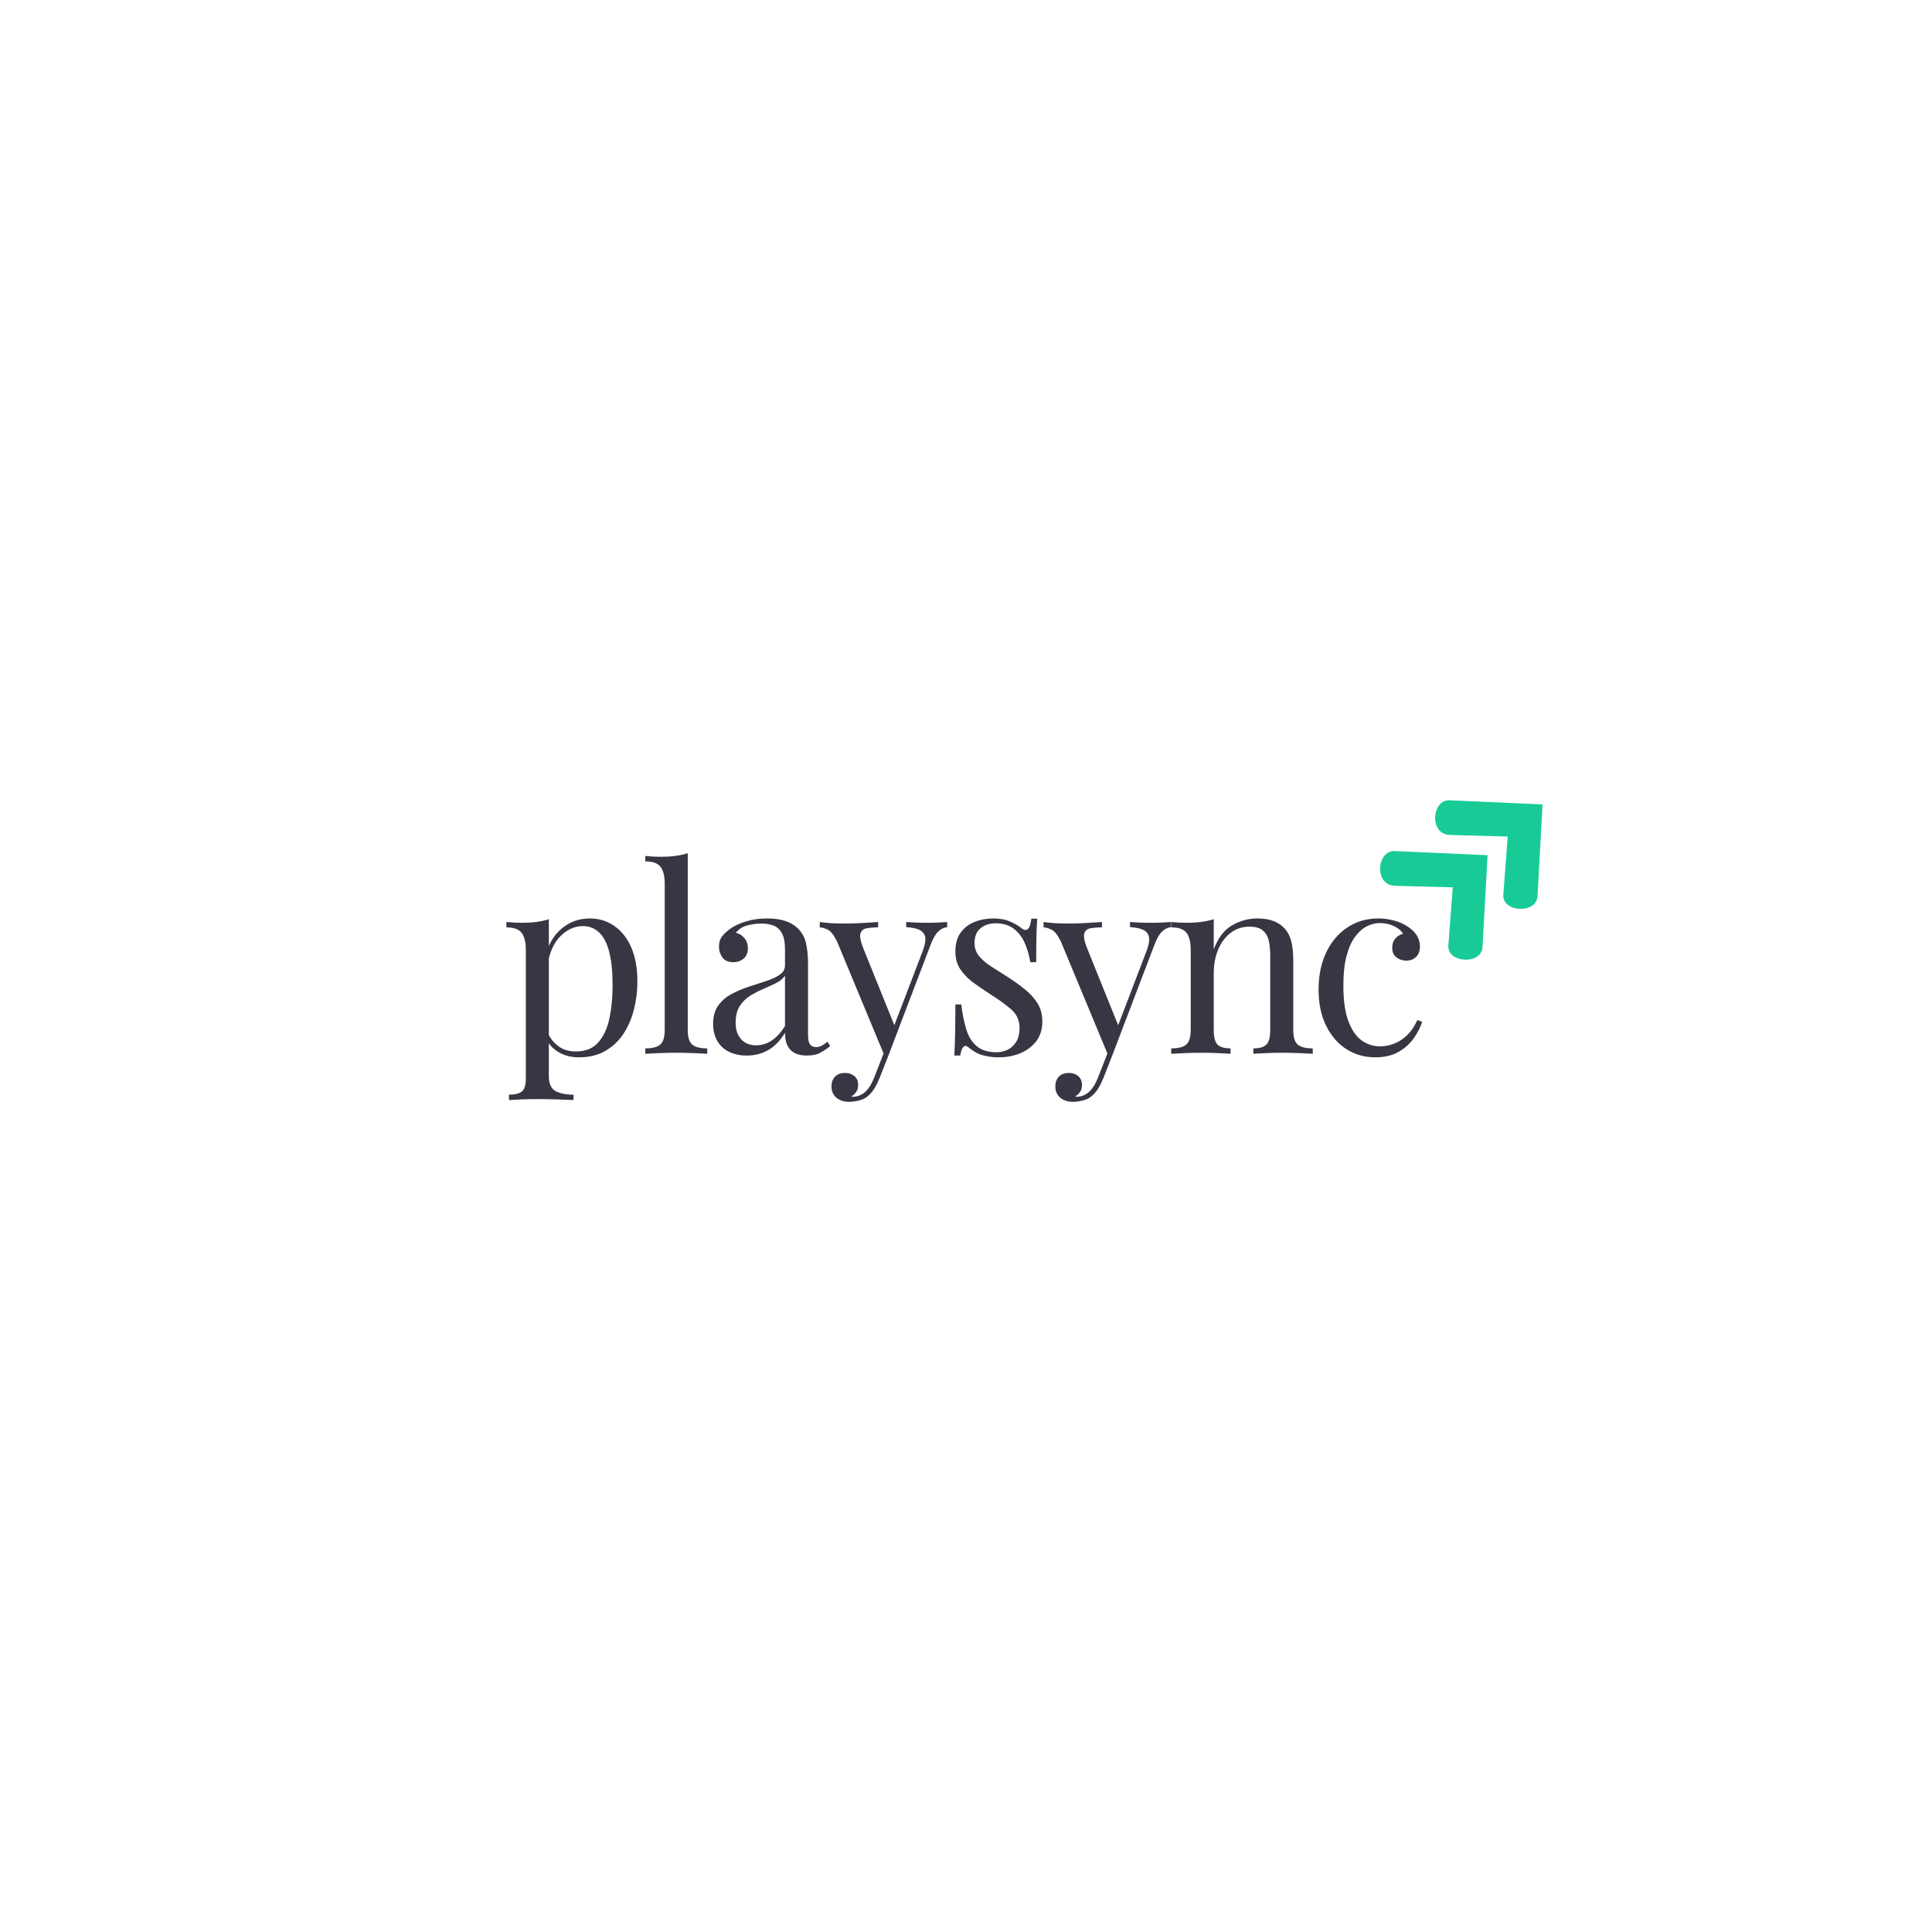
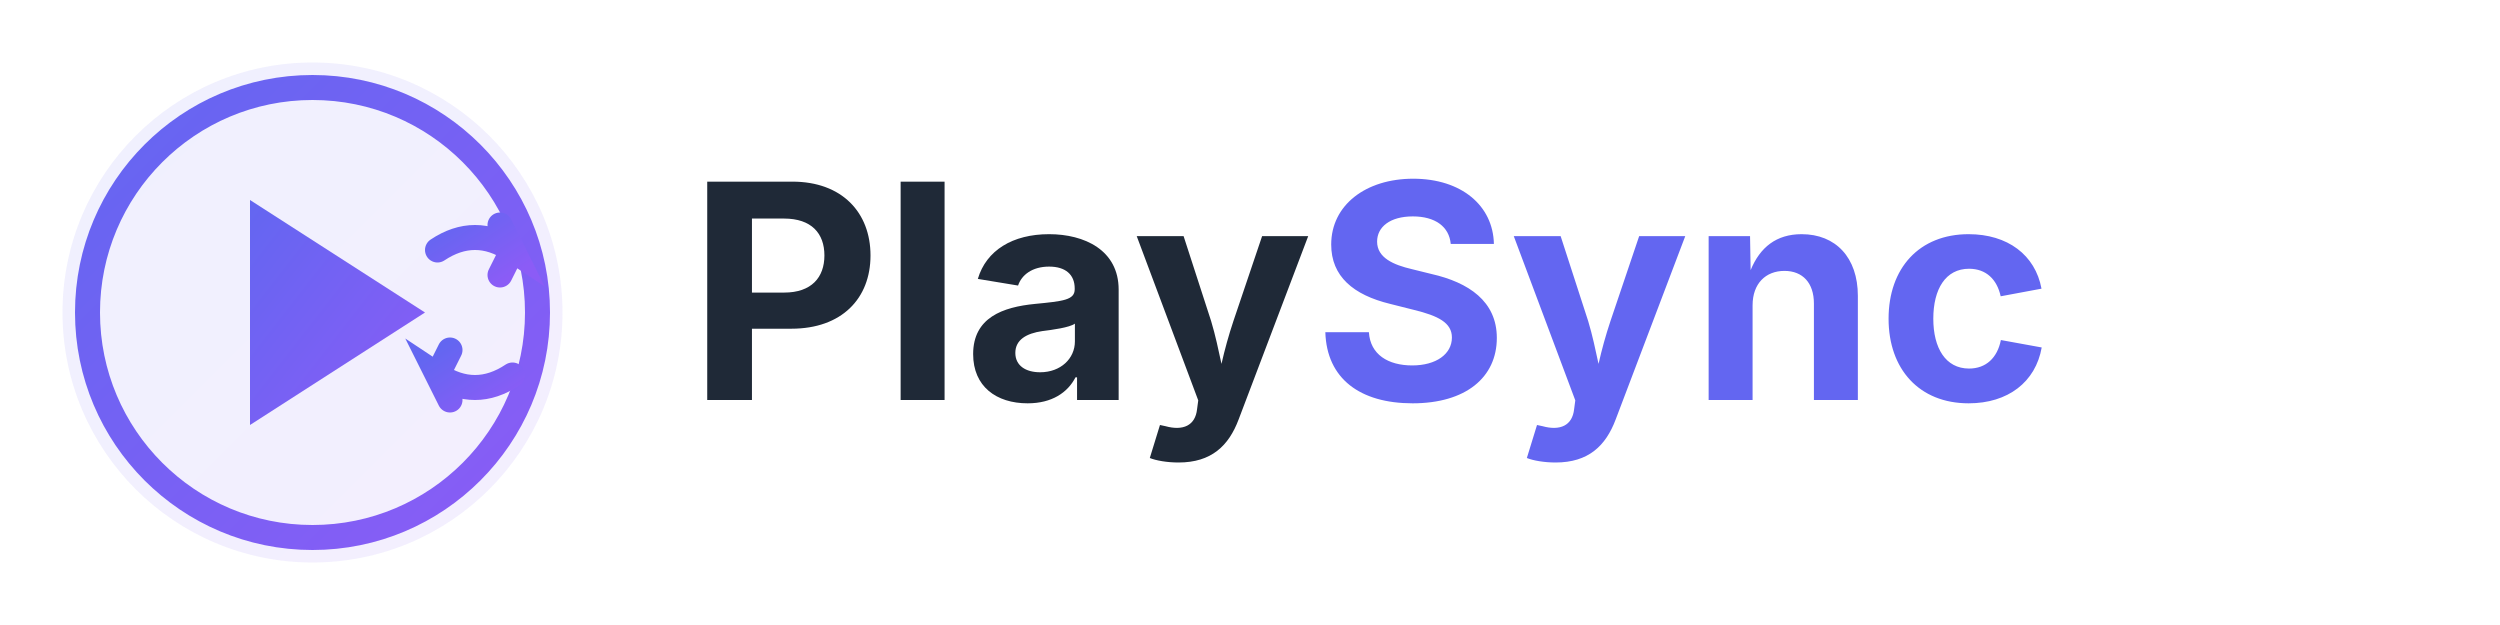
- <svg xmlns="http://www.w3.org/2000/svg" width="500" zoomAndPan="magnify" viewBox="0 0 375 375" height="500" preserveAspectRatio="xMidYMid meet" version="1.0">
-   <defs>
-     <g />
-     <clipPath id="176c8697d5">
-       <path d="M 267 165 L 289 165 L 289 187 L 267 187 Z M 267 165 " clip-rule="nonzero" />
-     </clipPath>
-     <clipPath id="32f9821e17">
-       <path d="M 263.527 168.453 L 278.398 154.707 L 298.762 176.738 L 283.891 190.484 Z M 263.527 168.453 " clip-rule="nonzero" />
-     </clipPath>
-     <clipPath id="72f52afa55">
-       <path d="M 263.527 168.453 L 278.398 154.707 L 298.762 176.738 L 283.891 190.484 Z M 263.527 168.453 " clip-rule="nonzero" />
-     </clipPath>
-     <clipPath id="3e69836c26">
-       <path d="M 278 155 L 300 155 L 300 177 L 278 177 Z M 278 155 " clip-rule="nonzero" />
-     </clipPath>
-     <clipPath id="d193c12378">
-       <path d="M 274.199 158.59 L 289.07 144.844 L 309.43 166.875 L 294.559 180.621 Z M 274.199 158.59 " clip-rule="nonzero" />
-     </clipPath>
-     <clipPath id="83085ad3c5">
-       <path d="M 274.199 158.59 L 289.07 144.844 L 309.43 166.875 L 294.559 180.621 Z M 274.199 158.59 " clip-rule="nonzero" />
-     </clipPath>
-   </defs>
-   <g clip-path="url(#176c8697d5)">
-     <g clip-path="url(#32f9821e17)">
-       <g clip-path="url(#72f52afa55)">
-         <path fill="#18cb96" d="M 288.734 165.996 L 270.711 165.191 C 267.227 165.039 266.641 171.82 270.766 171.934 L 281.98 172.234 L 281.125 183.52 C 280.863 186.957 287.566 187.32 287.758 183.828 Z M 288.734 165.996 " fill-opacity="1" fill-rule="nonzero" />
-       </g>
-     </g>
+ <svg xmlns="http://www.w3.org/2000/svg" viewBox="0 0 200 50" fill="none">
+   <g>
+     <defs>
+       <linearGradient id="playGradient" x1="0%" y1="0%" x2="100%" y2="100%">
+         <stop offset="0%" style="stop-color:#6366f1;stop-opacity:1" />
+         <stop offset="100%" style="stop-color:#8b5cf6;stop-opacity:1" />
+       </linearGradient>
+     </defs>
+     <circle cx="25" cy="25" r="20" fill="url(#playGradient)" opacity="0.1" />
+     <circle cx="25" cy="25" r="18" fill="none" stroke="url(#playGradient)" stroke-width="2" />
+     <path d="M 20 16 L 20 34 L 34 25 Z" fill="url(#playGradient)" />
+     <path d="M 35 20 Q 38 18, 41 20 L 40 18 M 41 20 L 40 22" stroke="url(#playGradient)" stroke-width="2" fill="none" stroke-linecap="round" />
+     <path d="M 41 30 Q 38 32, 35 30 L 36 32 M 35 30 L 36 28" stroke="url(#playGradient)" stroke-width="2" fill="none" stroke-linecap="round" />
  </g>
-   <g clip-path="url(#3e69836c26)">
-     <g clip-path="url(#d193c12378)">
-       <g clip-path="url(#83085ad3c5)">
-         <path fill="#18cb96" d="M 299.406 156.133 L 281.379 155.332 C 277.898 155.176 277.312 161.957 281.438 162.07 L 292.652 162.375 L 291.793 173.66 C 291.535 177.094 298.234 177.457 298.426 173.965 Z M 299.406 156.133 " fill-opacity="1" fill-rule="nonzero" />
-       </g>
-     </g>
-   </g>
-   <g fill="#373643" fill-opacity="1">
-     <g transform="translate(97.20202, 204.5373)">
-       <g>
-         <path d="M 9.328 -26.125 L 9.328 4.375 C 9.328 5.789 9.75 6.738 10.594 7.219 C 11.445 7.695 12.617 7.938 14.109 7.938 L 14.109 8.984 C 13.379 8.953 12.367 8.91 11.078 8.859 C 9.785 8.816 8.41 8.797 6.953 8.797 C 5.922 8.797 4.898 8.816 3.891 8.859 C 2.891 8.91 2.125 8.953 1.594 8.984 L 1.594 7.938 C 2.781 7.938 3.617 7.723 4.109 7.297 C 4.609 6.867 4.859 6.055 4.859 4.859 L 4.859 -20.156 C 4.859 -21.645 4.594 -22.742 4.062 -23.453 C 3.539 -24.172 2.551 -24.531 1.094 -24.531 L 1.094 -25.578 C 2.156 -25.473 3.18 -25.422 4.172 -25.422 C 5.129 -25.422 6.047 -25.477 6.922 -25.594 C 7.805 -25.707 8.609 -25.883 9.328 -26.125 Z M 17.281 -26.266 C 19.031 -26.266 20.598 -25.789 21.984 -24.844 C 23.379 -23.906 24.484 -22.523 25.297 -20.703 C 26.109 -18.879 26.516 -16.629 26.516 -13.953 C 26.516 -12.16 26.297 -10.395 25.859 -8.656 C 25.43 -6.926 24.766 -5.359 23.859 -3.953 C 22.953 -2.547 21.773 -1.422 20.328 -0.578 C 18.891 0.266 17.16 0.688 15.141 0.688 C 13.586 0.688 12.238 0.328 11.094 -0.391 C 9.957 -1.117 9.191 -2 8.797 -3.031 L 9.281 -3.719 C 9.75 -2.789 10.422 -2.016 11.297 -1.391 C 12.172 -0.766 13.27 -0.453 14.594 -0.453 C 16.445 -0.453 17.883 -1.031 18.906 -2.188 C 19.938 -3.344 20.66 -4.891 21.078 -6.828 C 21.492 -8.766 21.703 -10.91 21.703 -13.266 C 21.703 -15.91 21.484 -18.078 21.047 -19.766 C 20.617 -21.453 19.973 -22.707 19.109 -23.531 C 18.254 -24.363 17.195 -24.781 15.938 -24.781 C 14.312 -24.781 12.836 -24.109 11.516 -22.766 C 10.191 -21.422 9.348 -19.395 8.984 -16.688 L 8.391 -17.375 C 8.754 -20.188 9.754 -22.367 11.391 -23.922 C 13.035 -25.484 15 -26.266 17.281 -26.266 Z M 17.281 -26.266 " />
-       </g>
-     </g>
-   </g>
-   <g fill="#373643" fill-opacity="1">
-     <g transform="translate(124.1628, 204.5373)">
-       <g>
-         <path d="M 9.328 -38.938 L 9.328 -4.625 C 9.328 -3.227 9.617 -2.281 10.203 -1.781 C 10.785 -1.289 11.754 -1.047 13.109 -1.047 L 13.109 0 C 12.547 -0.031 11.691 -0.07 10.547 -0.125 C 9.41 -0.176 8.258 -0.203 7.094 -0.203 C 5.969 -0.203 4.828 -0.176 3.672 -0.125 C 2.516 -0.07 1.656 -0.031 1.094 0 L 1.094 -1.047 C 2.445 -1.047 3.41 -1.289 3.984 -1.781 C 4.566 -2.281 4.859 -3.227 4.859 -4.625 L 4.859 -32.969 C 4.859 -34.457 4.594 -35.555 4.062 -36.266 C 3.539 -36.984 2.551 -37.344 1.094 -37.344 L 1.094 -38.391 C 2.156 -38.285 3.18 -38.234 4.172 -38.234 C 5.129 -38.234 6.047 -38.289 6.922 -38.406 C 7.805 -38.52 8.609 -38.695 9.328 -38.938 Z M 9.328 -38.938 " />
-       </g>
-     </g>
-   </g>
-   <g fill="#373643" fill-opacity="1">
-     <g transform="translate(136.4762, 204.5373)">
-       <g>
-         <path d="M 8.484 0.344 C 7.129 0.344 5.953 0.086 4.953 -0.422 C 3.961 -0.93 3.211 -1.648 2.703 -2.578 C 2.191 -3.504 1.938 -4.582 1.938 -5.812 C 1.938 -7.27 2.273 -8.461 2.953 -9.391 C 3.629 -10.316 4.5 -11.062 5.562 -11.625 C 6.625 -12.188 7.738 -12.656 8.906 -13.031 C 10.082 -13.414 11.203 -13.781 12.266 -14.125 C 13.328 -14.477 14.195 -14.883 14.875 -15.344 C 15.551 -15.801 15.891 -16.414 15.891 -17.188 L 15.891 -20.266 C 15.891 -21.648 15.68 -22.707 15.266 -23.438 C 14.859 -24.164 14.305 -24.656 13.609 -24.906 C 12.91 -25.156 12.129 -25.281 11.266 -25.281 C 10.441 -25.281 9.555 -25.16 8.609 -24.922 C 7.672 -24.691 6.922 -24.211 6.359 -23.484 C 6.984 -23.348 7.523 -23.016 7.984 -22.484 C 8.453 -21.961 8.688 -21.285 8.688 -20.453 C 8.688 -19.629 8.422 -18.977 7.891 -18.5 C 7.359 -18.02 6.68 -17.781 5.859 -17.781 C 4.898 -17.781 4.195 -18.082 3.75 -18.688 C 3.301 -19.301 3.078 -19.988 3.078 -20.75 C 3.078 -21.613 3.289 -22.312 3.719 -22.844 C 4.156 -23.375 4.703 -23.867 5.359 -24.328 C 6.117 -24.859 7.102 -25.312 8.312 -25.688 C 9.52 -26.07 10.883 -26.266 12.406 -26.266 C 13.77 -26.266 14.93 -26.109 15.891 -25.797 C 16.848 -25.484 17.645 -25.031 18.281 -24.438 C 19.133 -23.633 19.691 -22.66 19.953 -21.516 C 20.223 -20.379 20.359 -19.016 20.359 -17.422 L 20.359 -3.625 C 20.359 -2.801 20.484 -2.207 20.734 -1.844 C 20.984 -1.477 21.367 -1.297 21.891 -1.297 C 22.254 -1.297 22.602 -1.375 22.938 -1.531 C 23.27 -1.695 23.672 -1.961 24.141 -2.328 L 24.672 -1.484 C 23.984 -0.953 23.32 -0.516 22.688 -0.172 C 22.062 0.172 21.219 0.344 20.156 0.344 C 19.195 0.344 18.398 0.18 17.766 -0.141 C 17.141 -0.473 16.672 -0.961 16.359 -1.609 C 16.047 -2.254 15.891 -3.078 15.891 -4.078 C 14.992 -2.586 13.926 -1.477 12.688 -0.75 C 11.445 -0.02 10.047 0.344 8.484 0.344 Z M 10.281 -1.641 C 11.375 -1.641 12.391 -1.953 13.328 -2.578 C 14.273 -3.211 15.129 -4.156 15.891 -5.406 L 15.891 -15.141 C 15.492 -14.578 14.914 -14.102 14.156 -13.719 C 13.395 -13.344 12.566 -12.961 11.672 -12.578 C 10.773 -12.203 9.922 -11.758 9.109 -11.25 C 8.297 -10.738 7.625 -10.066 7.094 -9.234 C 6.57 -8.41 6.312 -7.336 6.312 -6.016 C 6.312 -4.68 6.664 -3.617 7.375 -2.828 C 8.082 -2.035 9.051 -1.641 10.281 -1.641 Z M 10.281 -1.641 " />
-       </g>
-     </g>
-   </g>
-   <g fill="#373643" fill-opacity="1">
-     <g transform="translate(159.3158, 204.5373)">
-       <g>
-         <path d="M 24.531 -25.578 L 24.531 -24.578 C 23.906 -24.516 23.328 -24.234 22.797 -23.734 C 22.266 -23.234 21.766 -22.359 21.297 -21.109 L 13.156 0.25 L 12.312 0.25 L 3.172 -21.75 C 2.547 -23.039 1.926 -23.828 1.312 -24.109 C 0.695 -24.391 0.191 -24.531 -0.203 -24.531 L -0.203 -25.578 C 0.523 -25.473 1.285 -25.395 2.078 -25.344 C 2.879 -25.301 3.742 -25.281 4.672 -25.281 C 5.691 -25.281 6.773 -25.312 7.922 -25.375 C 9.066 -25.438 10.133 -25.504 11.125 -25.578 L 11.125 -24.531 C 10.289 -24.531 9.551 -24.473 8.906 -24.359 C 8.258 -24.242 7.852 -23.895 7.688 -23.312 C 7.531 -22.727 7.734 -21.742 8.297 -20.359 L 14.406 -5.219 L 14.109 -5.109 L 19.766 -19.906 C 20.191 -21 20.363 -21.867 20.281 -22.516 C 20.195 -23.16 19.859 -23.648 19.266 -23.984 C 18.672 -24.316 17.773 -24.516 16.578 -24.578 L 16.578 -25.578 C 17.18 -25.535 17.695 -25.504 18.125 -25.484 C 18.551 -25.473 18.973 -25.457 19.391 -25.438 C 19.805 -25.426 20.258 -25.422 20.75 -25.422 C 21.508 -25.422 22.195 -25.438 22.812 -25.469 C 23.426 -25.5 24 -25.535 24.531 -25.578 Z M 13.156 0.25 L 11.469 4.562 C 11.133 5.395 10.797 6.094 10.453 6.656 C 10.109 7.219 9.734 7.68 9.328 8.047 C 8.805 8.547 8.18 8.883 7.453 9.062 C 6.723 9.238 6.062 9.328 5.469 9.328 C 4.832 9.328 4.258 9.211 3.75 8.984 C 3.238 8.754 2.832 8.414 2.531 7.969 C 2.227 7.52 2.078 6.984 2.078 6.359 C 2.078 5.566 2.305 4.926 2.766 4.438 C 3.234 3.957 3.883 3.719 4.719 3.719 C 5.414 3.719 6.008 3.914 6.5 4.312 C 7 4.719 7.25 5.301 7.25 6.062 C 7.25 6.625 7.113 7.086 6.844 7.453 C 6.582 7.816 6.27 8.098 5.906 8.297 C 5.977 8.328 6.035 8.344 6.078 8.344 C 6.129 8.344 6.172 8.344 6.203 8.344 C 7.098 8.344 7.895 8.035 8.594 7.422 C 9.289 6.805 9.898 5.82 10.422 4.469 L 12.219 -0.156 Z M 13.156 0.25 " />
-       </g>
-     </g>
-   </g>
-   <g fill="#373643" fill-opacity="1">
-     <g transform="translate(182.4534, 204.5373)">
-       <g>
-         <path d="M 10.328 -26.266 C 11.648 -26.266 12.773 -26.051 13.703 -25.625 C 14.629 -25.195 15.305 -24.801 15.734 -24.438 C 16.828 -23.539 17.492 -24.133 17.734 -26.219 L 18.875 -26.219 C 18.801 -25.289 18.75 -24.188 18.719 -22.906 C 18.688 -21.633 18.672 -19.926 18.672 -17.781 L 17.531 -17.781 C 17.332 -19 16.992 -20.188 16.516 -21.344 C 16.035 -22.508 15.332 -23.461 14.406 -24.203 C 13.477 -24.953 12.27 -25.328 10.781 -25.328 C 9.613 -25.328 8.641 -25.004 7.859 -24.359 C 7.086 -23.711 6.703 -22.758 6.703 -21.5 C 6.703 -20.508 7 -19.656 7.594 -18.938 C 8.188 -18.227 8.961 -17.566 9.922 -16.953 C 10.891 -16.336 11.938 -15.672 13.062 -14.953 C 14.32 -14.148 15.461 -13.332 16.484 -12.5 C 17.516 -11.676 18.332 -10.77 18.938 -9.781 C 19.551 -8.789 19.859 -7.613 19.859 -6.25 C 19.859 -4.727 19.461 -3.453 18.672 -2.422 C 17.879 -1.398 16.844 -0.625 15.562 -0.094 C 14.289 0.426 12.895 0.688 11.375 0.688 C 10.645 0.688 9.957 0.629 9.312 0.516 C 8.664 0.398 8.047 0.227 7.453 0 C 7.117 -0.164 6.773 -0.363 6.422 -0.594 C 6.078 -0.82 5.738 -1.07 5.406 -1.344 C 5.082 -1.602 4.785 -1.594 4.516 -1.312 C 4.254 -1.031 4.055 -0.477 3.922 0.344 L 2.781 0.344 C 2.844 -0.707 2.891 -1.992 2.922 -3.516 C 2.961 -5.047 2.984 -7.066 2.984 -9.578 L 4.125 -9.578 C 4.352 -7.723 4.68 -6.098 5.109 -4.703 C 5.547 -3.316 6.227 -2.234 7.156 -1.453 C 8.082 -0.68 9.375 -0.297 11.031 -0.297 C 11.688 -0.297 12.352 -0.441 13.031 -0.734 C 13.707 -1.035 14.273 -1.535 14.734 -2.234 C 15.203 -2.93 15.438 -3.859 15.438 -5.016 C 15.438 -6.473 14.906 -7.664 13.844 -8.594 C 12.789 -9.52 11.453 -10.492 9.828 -11.516 C 8.641 -12.273 7.523 -13.035 6.484 -13.797 C 5.441 -14.566 4.598 -15.43 3.953 -16.391 C 3.305 -17.348 2.984 -18.504 2.984 -19.859 C 2.984 -21.348 3.32 -22.562 4 -23.5 C 4.676 -24.445 5.578 -25.145 6.703 -25.594 C 7.828 -26.039 9.035 -26.266 10.328 -26.266 Z M 10.328 -26.266 " />
-       </g>
-     </g>
-   </g>
-   <g fill="#373643" fill-opacity="1">
-     <g transform="translate(202.7608, 204.5373)">
-       <g>
-         <path d="M 24.531 -25.578 L 24.531 -24.578 C 23.906 -24.516 23.328 -24.234 22.797 -23.734 C 22.266 -23.234 21.766 -22.359 21.297 -21.109 L 13.156 0.25 L 12.312 0.25 L 3.172 -21.75 C 2.547 -23.039 1.926 -23.828 1.312 -24.109 C 0.695 -24.391 0.191 -24.531 -0.203 -24.531 L -0.203 -25.578 C 0.523 -25.473 1.285 -25.395 2.078 -25.344 C 2.879 -25.301 3.742 -25.281 4.672 -25.281 C 5.691 -25.281 6.773 -25.312 7.922 -25.375 C 9.066 -25.438 10.133 -25.504 11.125 -25.578 L 11.125 -24.531 C 10.289 -24.531 9.551 -24.473 8.906 -24.359 C 8.258 -24.242 7.852 -23.895 7.688 -23.312 C 7.531 -22.727 7.734 -21.742 8.297 -20.359 L 14.406 -5.219 L 14.109 -5.109 L 19.766 -19.906 C 20.191 -21 20.363 -21.867 20.281 -22.516 C 20.195 -23.16 19.859 -23.648 19.266 -23.984 C 18.672 -24.316 17.773 -24.516 16.578 -24.578 L 16.578 -25.578 C 17.18 -25.535 17.695 -25.504 18.125 -25.484 C 18.551 -25.473 18.973 -25.457 19.391 -25.438 C 19.805 -25.426 20.258 -25.422 20.75 -25.422 C 21.508 -25.422 22.195 -25.438 22.812 -25.469 C 23.426 -25.5 24 -25.535 24.531 -25.578 Z M 13.156 0.25 L 11.469 4.562 C 11.133 5.395 10.797 6.094 10.453 6.656 C 10.109 7.219 9.734 7.68 9.328 8.047 C 8.805 8.547 8.18 8.883 7.453 9.062 C 6.723 9.238 6.062 9.328 5.469 9.328 C 4.832 9.328 4.258 9.211 3.75 8.984 C 3.238 8.754 2.832 8.414 2.531 7.969 C 2.227 7.52 2.078 6.984 2.078 6.359 C 2.078 5.566 2.305 4.926 2.766 4.438 C 3.234 3.957 3.883 3.719 4.719 3.719 C 5.414 3.719 6.008 3.914 6.5 4.312 C 7 4.719 7.25 5.301 7.25 6.062 C 7.25 6.625 7.113 7.086 6.844 7.453 C 6.582 7.816 6.27 8.098 5.906 8.297 C 5.977 8.328 6.035 8.344 6.078 8.344 C 6.129 8.344 6.172 8.344 6.203 8.344 C 7.098 8.344 7.895 8.035 8.594 7.422 C 9.289 6.805 9.898 5.82 10.422 4.469 L 12.219 -0.156 Z M 13.156 0.25 " />
-       </g>
-     </g>
-   </g>
-   <g fill="#373643" fill-opacity="1">
-     <g transform="translate(225.8983, 204.5373)">
-       <g>
-         <path d="M 18.125 -26.266 C 19.383 -26.266 20.438 -26.098 21.281 -25.766 C 22.125 -25.441 22.828 -24.977 23.391 -24.375 C 24.016 -23.719 24.457 -22.891 24.719 -21.891 C 24.988 -20.898 25.125 -19.562 25.125 -17.875 L 25.125 -4.625 C 25.125 -3.227 25.41 -2.281 25.984 -1.781 C 26.566 -1.289 27.539 -1.047 28.906 -1.047 L 28.906 0 C 28.344 -0.031 27.477 -0.07 26.312 -0.125 C 25.156 -0.176 24.031 -0.203 22.938 -0.203 C 21.844 -0.203 20.773 -0.176 19.734 -0.125 C 18.691 -0.07 17.906 -0.031 17.375 0 L 17.375 -1.047 C 18.57 -1.047 19.414 -1.289 19.906 -1.781 C 20.406 -2.281 20.656 -3.227 20.656 -4.625 L 20.656 -18.969 C 20.656 -20 20.57 -20.941 20.406 -21.797 C 20.238 -22.66 19.863 -23.352 19.281 -23.875 C 18.707 -24.406 17.828 -24.672 16.641 -24.672 C 15.242 -24.672 14.023 -24.273 12.984 -23.484 C 11.941 -22.691 11.129 -21.609 10.547 -20.234 C 9.973 -18.859 9.688 -17.328 9.688 -15.641 L 9.688 -4.625 C 9.688 -3.227 9.93 -2.281 10.422 -1.781 C 10.922 -1.289 11.766 -1.047 12.953 -1.047 L 12.953 0 C 12.43 -0.031 11.645 -0.07 10.594 -0.125 C 9.551 -0.176 8.488 -0.203 7.406 -0.203 C 6.312 -0.203 5.18 -0.176 4.016 -0.125 C 2.859 -0.07 2 -0.031 1.438 0 L 1.438 -1.047 C 2.789 -1.047 3.758 -1.289 4.344 -1.781 C 4.926 -2.281 5.219 -3.227 5.219 -4.625 L 5.219 -20.156 C 5.219 -21.645 4.953 -22.742 4.422 -23.453 C 3.891 -24.172 2.895 -24.531 1.438 -24.531 L 1.438 -25.578 C 2.5 -25.473 3.523 -25.422 4.516 -25.422 C 5.473 -25.422 6.391 -25.477 7.266 -25.594 C 8.148 -25.707 8.957 -25.883 9.688 -26.125 L 9.688 -20.266 C 10.539 -22.516 11.738 -24.078 13.281 -24.953 C 14.82 -25.828 16.438 -26.266 18.125 -26.266 Z M 18.125 -26.266 " />
-       </g>
-     </g>
-   </g>
-   <g fill="#373643" fill-opacity="1">
-     <g transform="translate(253.6536, 204.5373)">
-       <g>
-         <path d="M 13.859 -26.266 C 14.91 -26.266 15.93 -26.129 16.922 -25.859 C 17.922 -25.598 18.816 -25.203 19.609 -24.672 C 20.367 -24.18 20.945 -23.613 21.344 -22.969 C 21.75 -22.32 21.953 -21.617 21.953 -20.859 C 21.953 -19.961 21.703 -19.273 21.203 -18.797 C 20.703 -18.316 20.07 -18.078 19.312 -18.078 C 18.582 -18.078 17.941 -18.289 17.391 -18.719 C 16.848 -19.145 16.578 -19.758 16.578 -20.562 C 16.578 -21.32 16.785 -21.93 17.203 -22.391 C 17.617 -22.859 18.109 -23.156 18.672 -23.281 C 18.336 -23.883 17.75 -24.383 16.906 -24.781 C 16.062 -25.176 15.16 -25.375 14.203 -25.375 C 13.367 -25.375 12.539 -25.176 11.719 -24.781 C 10.895 -24.383 10.133 -23.727 9.438 -22.812 C 8.738 -21.906 8.172 -20.664 7.734 -19.094 C 7.305 -17.52 7.094 -15.555 7.094 -13.203 C 7.094 -10.297 7.426 -7.977 8.094 -6.25 C 8.758 -4.531 9.629 -3.297 10.703 -2.547 C 11.773 -1.805 12.957 -1.438 14.25 -1.438 C 15.113 -1.438 15.988 -1.602 16.875 -1.938 C 17.77 -2.27 18.613 -2.805 19.406 -3.547 C 20.207 -4.297 20.891 -5.297 21.453 -6.547 L 22.391 -6.203 C 22.055 -5.148 21.508 -4.082 20.75 -3 C 19.988 -1.926 18.992 -1.039 17.766 -0.344 C 16.547 0.344 15.047 0.688 13.266 0.688 C 11.203 0.688 9.344 0.16 7.688 -0.891 C 6.039 -1.953 4.727 -3.469 3.75 -5.438 C 2.77 -7.406 2.281 -9.75 2.281 -12.469 C 2.281 -15.176 2.77 -17.566 3.75 -19.641 C 4.727 -21.711 6.094 -23.332 7.844 -24.5 C 9.602 -25.676 11.609 -26.266 13.859 -26.266 Z M 13.859 -26.266 " />
-       </g>
-     </g>
-   </g>
+   <text x="55" y="32" font-family="'Inter', 'Segoe UI', sans-serif" font-size="24" font-weight="700" fill="#1f2937">
+     Play<tspan fill="#6366f1">Sync</tspan>
+   </text>
</svg>
